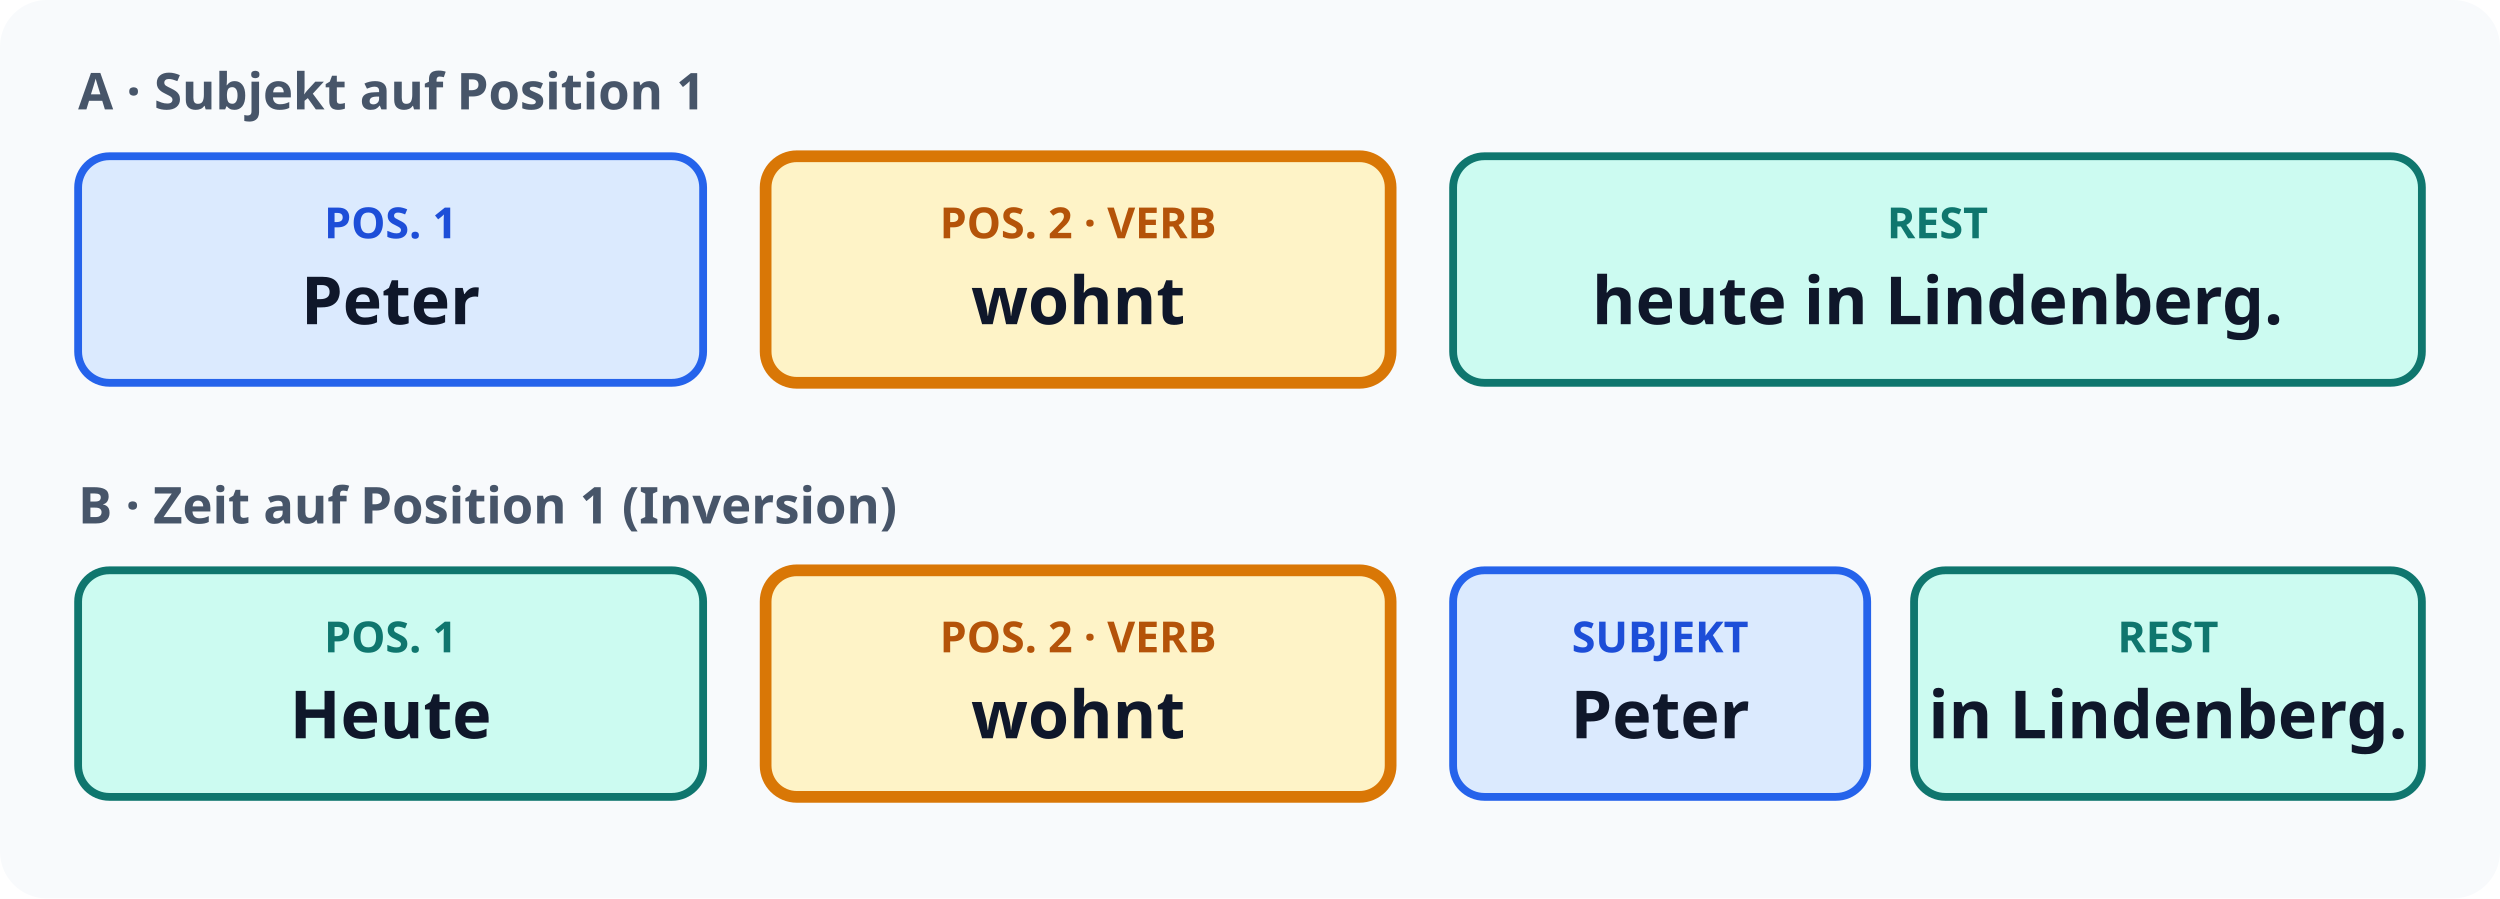
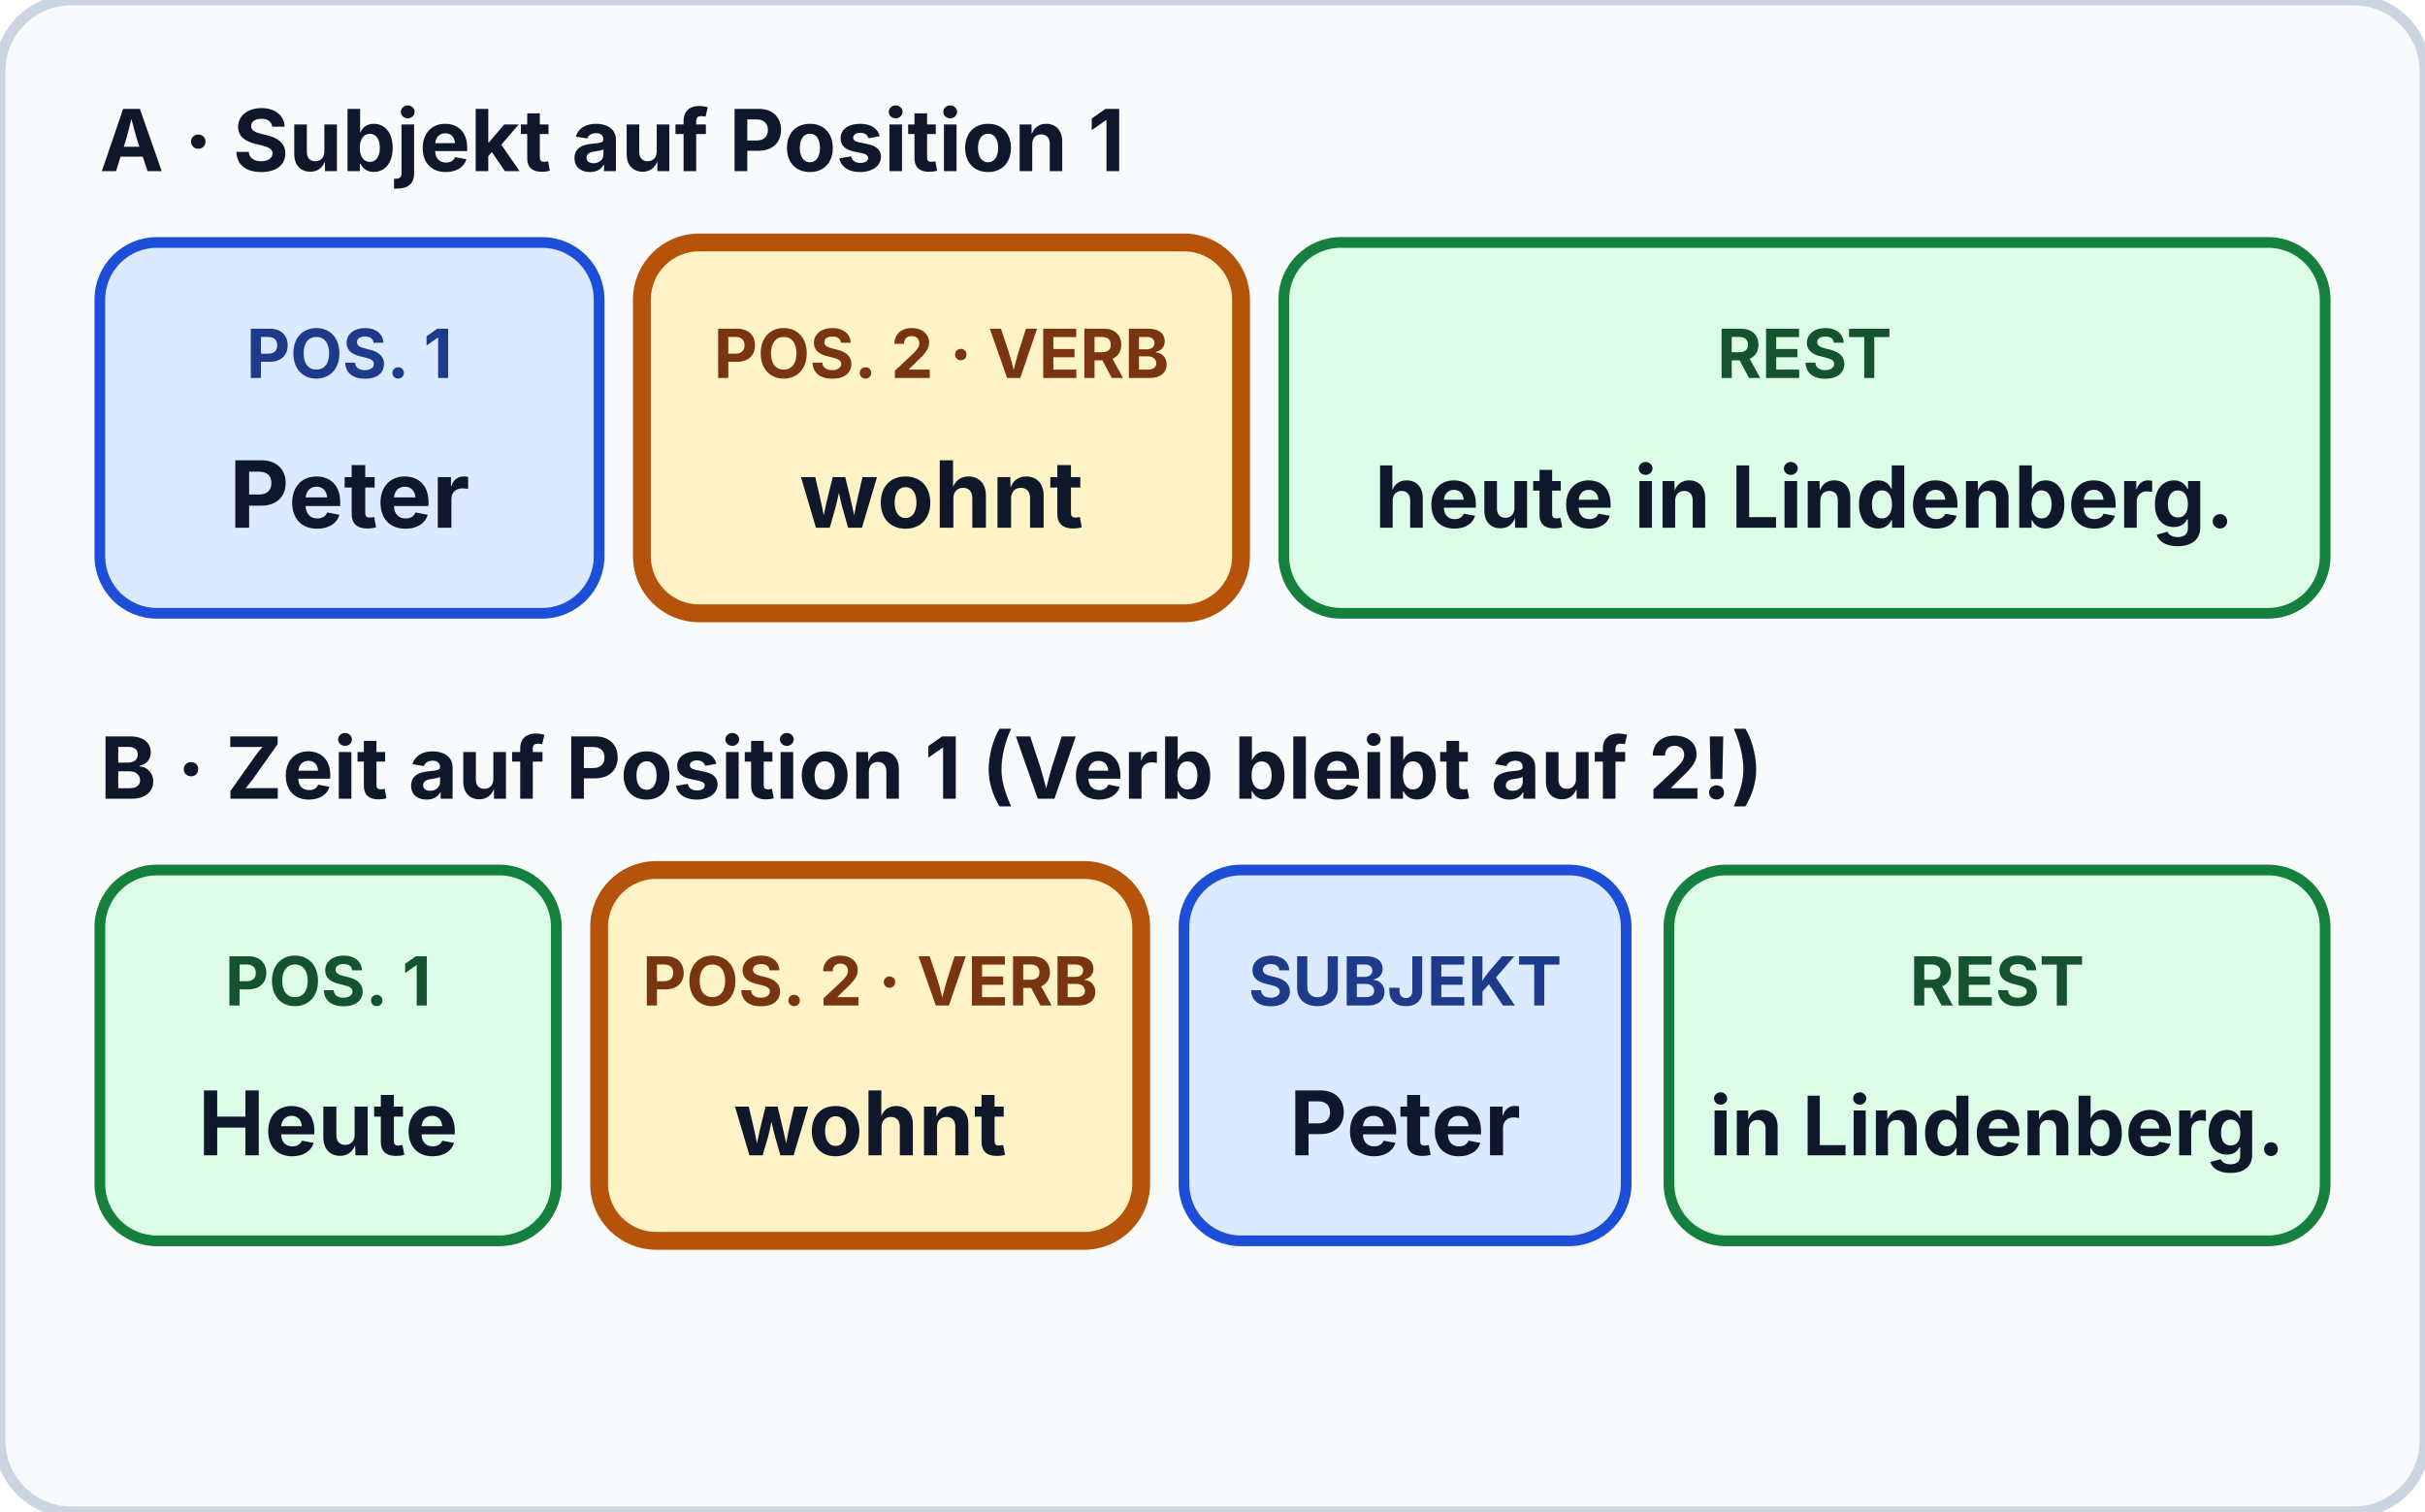
- <svg xmlns="http://www.w3.org/2000/svg" viewBox="0 0 640 230" width="640" height="230" role="img">
-   <rect width="640" height="230" rx="12" fill="#F8FAFC" />
-   <text x="20" y="28" font-family="system-ui, sans-serif" font-size="13" font-weight="700" fill="#475569">A · Subjekt auf Position 1</text>
-   <rect x="20" y="40" width="160" height="58" rx="8" fill="#DBEAFE" stroke="#2563EB" stroke-width="2" />
-   <text x="100" y="61" text-anchor="middle" font-family="system-ui, sans-serif" font-size="11" font-weight="700" fill="#1D4ED8">POS. 1</text>
-   <text x="100" y="83" text-anchor="middle" font-family="system-ui, sans-serif" font-size="17" font-weight="700" fill="#0F172A">Peter</text>
-   <rect x="196" y="40" width="160" height="58" rx="8" fill="#FEF3C7" stroke="#D97706" stroke-width="3" />
-   <text x="276" y="61" text-anchor="middle" font-family="system-ui, sans-serif" font-size="11" font-weight="700" fill="#B45309">POS. 2 · VERB</text>
-   <text x="276" y="83" text-anchor="middle" font-family="system-ui, sans-serif" font-size="17" font-weight="700" fill="#0F172A">wohnt</text>
-   <rect x="372" y="40" width="248" height="58" rx="8" fill="#CCFBF1" stroke="#0F766E" stroke-width="2" />
-   <text x="496" y="61" text-anchor="middle" font-family="system-ui, sans-serif" font-size="11" font-weight="700" fill="#0F766E">REST</text>
-   <text x="496" y="83" text-anchor="middle" font-family="system-ui, sans-serif" font-size="17" font-weight="700" fill="#0F172A">heute in Lindenberg.</text>
-   <text x="20" y="134" font-family="system-ui, sans-serif" font-size="13" font-weight="700" fill="#475569">B · Zeit auf Position 1 (Inversion)</text>
-   <rect x="20" y="146" width="160" height="58" rx="8" fill="#CCFBF1" stroke="#0F766E" stroke-width="2" />
-   <text x="100" y="167" text-anchor="middle" font-family="system-ui, sans-serif" font-size="11" font-weight="700" fill="#0F766E">POS. 1</text>
-   <text x="100" y="189" text-anchor="middle" font-family="system-ui, sans-serif" font-size="17" font-weight="700" fill="#0F172A">Heute</text>
-   <rect x="196" y="146" width="160" height="58" rx="8" fill="#FEF3C7" stroke="#D97706" stroke-width="3" />
-   <text x="276" y="167" text-anchor="middle" font-family="system-ui, sans-serif" font-size="11" font-weight="700" fill="#B45309">POS. 2 · VERB</text>
-   <text x="276" y="189" text-anchor="middle" font-family="system-ui, sans-serif" font-size="17" font-weight="700" fill="#0F172A">wohnt</text>
-   <rect x="372" y="146" width="106" height="58" rx="8" fill="#DBEAFE" stroke="#2563EB" stroke-width="2" />
-   <text x="425" y="167" text-anchor="middle" font-family="system-ui, sans-serif" font-size="11" font-weight="700" fill="#1D4ED8">SUBJEKT</text>
-   <text x="425" y="189" text-anchor="middle" font-family="system-ui, sans-serif" font-size="17" font-weight="700" fill="#0F172A">Peter</text>
-   <rect x="490" y="146" width="130" height="58" rx="8" fill="#CCFBF1" stroke="#0F766E" stroke-width="2" />
-   <text x="555" y="167" text-anchor="middle" font-family="system-ui, sans-serif" font-size="11" font-weight="700" fill="#0F766E">REST</text>
-   <text x="555" y="189" text-anchor="middle" font-family="system-ui, sans-serif" font-size="17" font-weight="700" fill="#0F172A">in Lindenberg.</text>
+ <svg xmlns="http://www.w3.org/2000/svg" viewBox="0 0 340 212" role="img" aria-label="Satzkarten für Verb-Zweitstellung: Satz A Peter wohnt heute in Lindenberg, Satz B Heute wohnt Peter in Lindenberg">
+   <rect width="340" height="212" rx="10" fill="#f8fafc" stroke="#cbd5e1" stroke-width="1.5" />
+   <text x="14" y="24" font-family="system-ui, -apple-system, sans-serif" font-size="12" font-weight="700" fill="#0f172a">A · Subjekt auf Position 1</text>
+   <rect x="14" y="34" width="70" height="52" rx="8" fill="#dbeafe" stroke="#1d4ed8" stroke-width="1.5" />
+   <text x="49" y="53" text-anchor="middle" font-family="system-ui, -apple-system, sans-serif" font-size="9.5" font-weight="700" fill="#1e3a8a">POS. 1</text>
+   <text x="49" y="74" text-anchor="middle" font-family="system-ui, -apple-system, sans-serif" font-size="13" font-weight="700" fill="#0f172a">Peter</text>
+   <rect x="90" y="34" width="84" height="52" rx="8" fill="#fef3c7" stroke="#b45309" stroke-width="2.5" />
+   <text x="132" y="53" text-anchor="middle" font-family="system-ui, -apple-system, sans-serif" font-size="9.5" font-weight="700" fill="#78350f">POS. 2 · VERB</text>
+   <text x="132" y="74" text-anchor="middle" font-family="system-ui, -apple-system, sans-serif" font-size="13" font-weight="700" fill="#0f172a">wohnt</text>
+   <rect x="180" y="34" width="146" height="52" rx="8" fill="#dcfce7" stroke="#15803d" stroke-width="1.5" />
+   <text x="253" y="53" text-anchor="middle" font-family="system-ui, -apple-system, sans-serif" font-size="9.5" font-weight="700" fill="#14532d">REST</text>
+   <text x="253" y="74" text-anchor="middle" font-family="system-ui, -apple-system, sans-serif" font-size="12" font-weight="700" fill="#0f172a">heute in Lindenberg.</text>
+   <text x="14" y="112" font-family="system-ui, -apple-system, sans-serif" font-size="12" font-weight="700" fill="#0f172a">B · Zeit auf Position 1 (Verb bleibt auf 2!)</text>
+   <rect x="14" y="122" width="64" height="52" rx="8" fill="#dcfce7" stroke="#15803d" stroke-width="1.5" />
+   <text x="46" y="141" text-anchor="middle" font-family="system-ui, -apple-system, sans-serif" font-size="9.5" font-weight="700" fill="#14532d">POS. 1</text>
+   <text x="46" y="162" text-anchor="middle" font-family="system-ui, -apple-system, sans-serif" font-size="12.5" font-weight="700" fill="#0f172a">Heute</text>
+   <rect x="84" y="122" width="76" height="52" rx="8" fill="#fef3c7" stroke="#b45309" stroke-width="2.5" />
+   <text x="122" y="141" text-anchor="middle" font-family="system-ui, -apple-system, sans-serif" font-size="9.5" font-weight="700" fill="#78350f">POS. 2 · VERB</text>
+   <text x="122" y="162" text-anchor="middle" font-family="system-ui, -apple-system, sans-serif" font-size="12.5" font-weight="700" fill="#0f172a">wohnt</text>
+   <rect x="166" y="122" width="62" height="52" rx="8" fill="#dbeafe" stroke="#1d4ed8" stroke-width="1.5" />
+   <text x="197" y="141" text-anchor="middle" font-family="system-ui, -apple-system, sans-serif" font-size="9.5" font-weight="700" fill="#1e3a8a">SUBJEKT</text>
+   <text x="197" y="162" text-anchor="middle" font-family="system-ui, -apple-system, sans-serif" font-size="12.5" font-weight="700" fill="#0f172a">Peter</text>
+   <rect x="234" y="122" width="92" height="52" rx="8" fill="#dcfce7" stroke="#15803d" stroke-width="1.5" />
+   <text x="280" y="141" text-anchor="middle" font-family="system-ui, -apple-system, sans-serif" font-size="9.5" font-weight="700" fill="#14532d">REST</text>
+   <text x="280" y="162" text-anchor="middle" font-family="system-ui, -apple-system, sans-serif" font-size="11.5" font-weight="700" fill="#0f172a">in Lindenberg.</text>
</svg>
